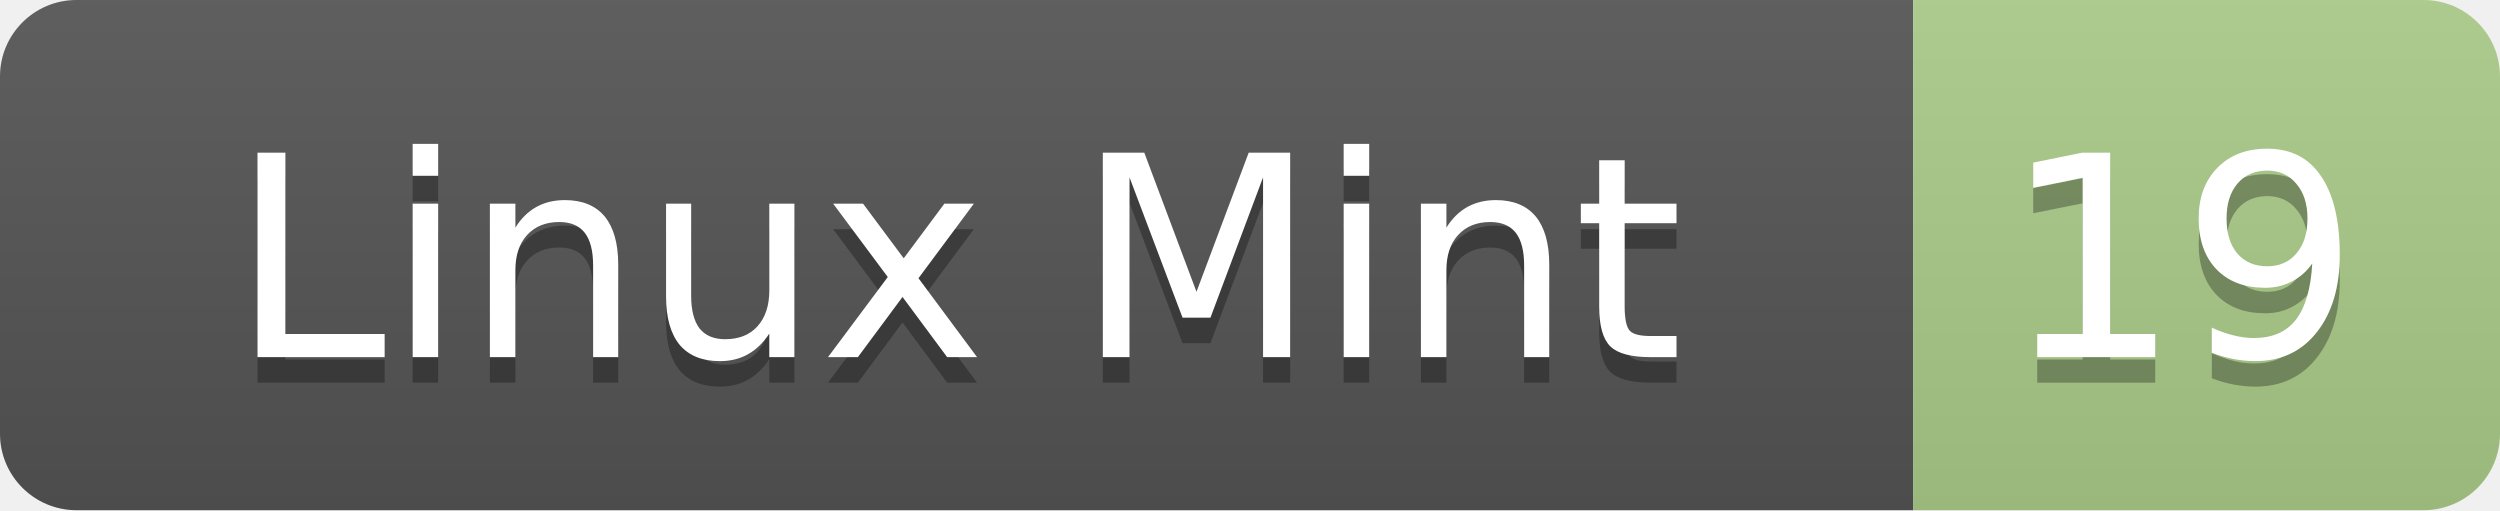
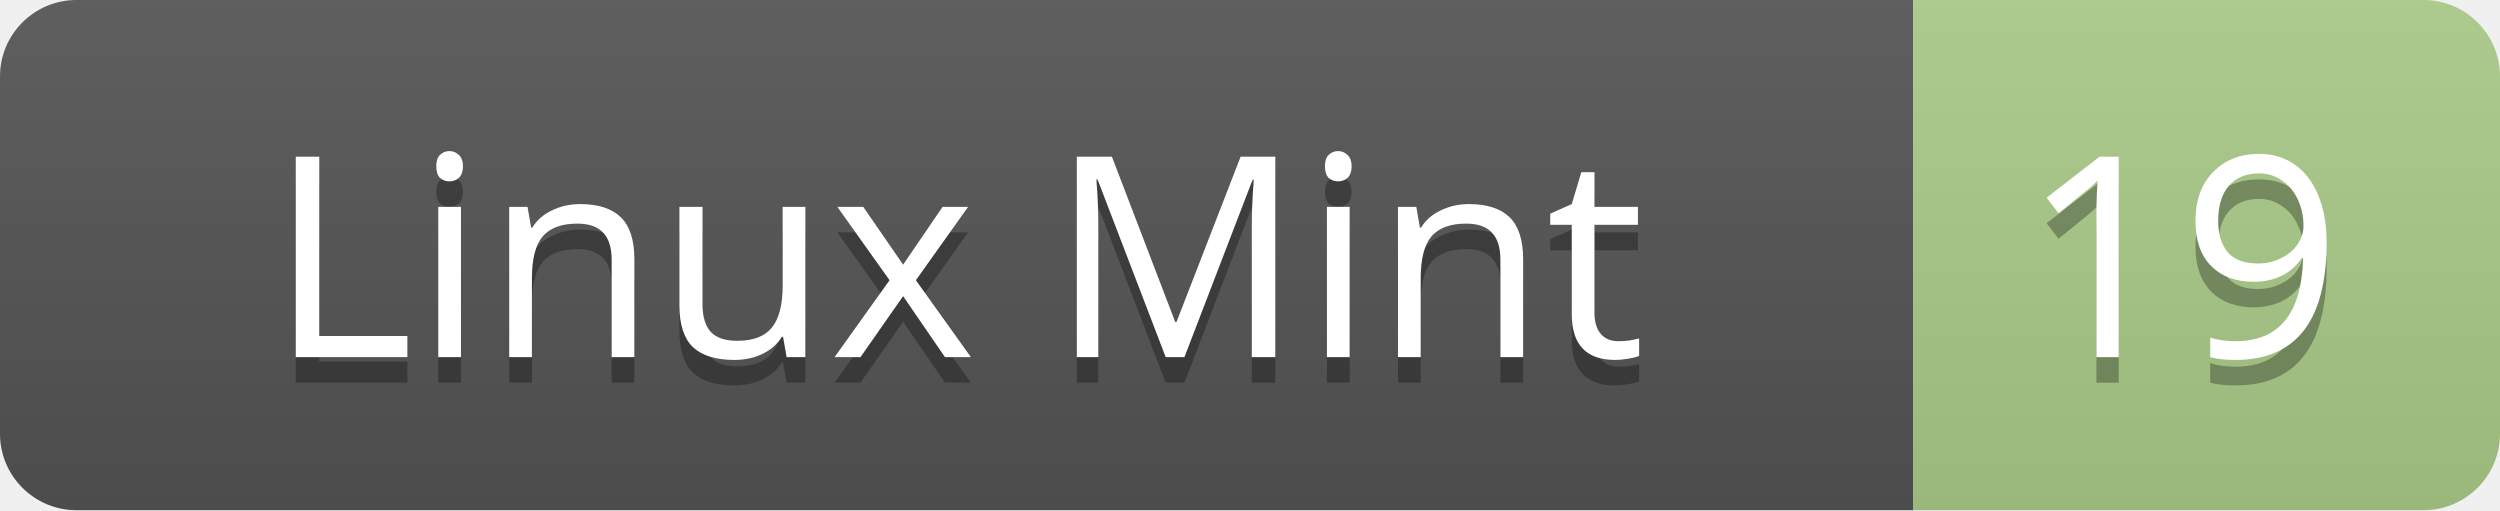
<svg xmlns="http://www.w3.org/2000/svg" width="98" height="20">
  <linearGradient id="b" x2="0" y2="100%">
    <stop offset="0" stop-color="#bbb" stop-opacity=".1" />
    <stop offset="1" stop-opacity=".1" />
  </linearGradient>
  <clipPath id="a">
    <rect width="98" height="20" rx="3" fill="#fff" />
  </clipPath>
  <g clip-path="url(#a)">
    <path fill="#555" d="M0 0h75v20H0z" />
    <path fill="#accd8a" d="M75 0h23v20H75z" />
    <path fill="url(#b)" d="M0 0h98v20H0z" />
  </g>
-   <g fill="#fff" text-anchor="middle" font-family="DejaVu Sans,Verdana,Geneva,sans-serif" font-size="11">
+   <g fill="#fff" text-anchor="middle" font-family="Open Sans,DejaVu Sans,Verdana,Geneva,sans-serif" font-size="11">
    <text x="37.5" y="15" fill="#010101" fill-opacity=".3">Linux Mint</text>
    <text x="37.5" y="14">Linux Mint</text>
    <text x="85.5" y="15" fill="#010101" fill-opacity=".3">19</text>
    <text x="85.5" y="14">19</text>
  </g>
</svg>
